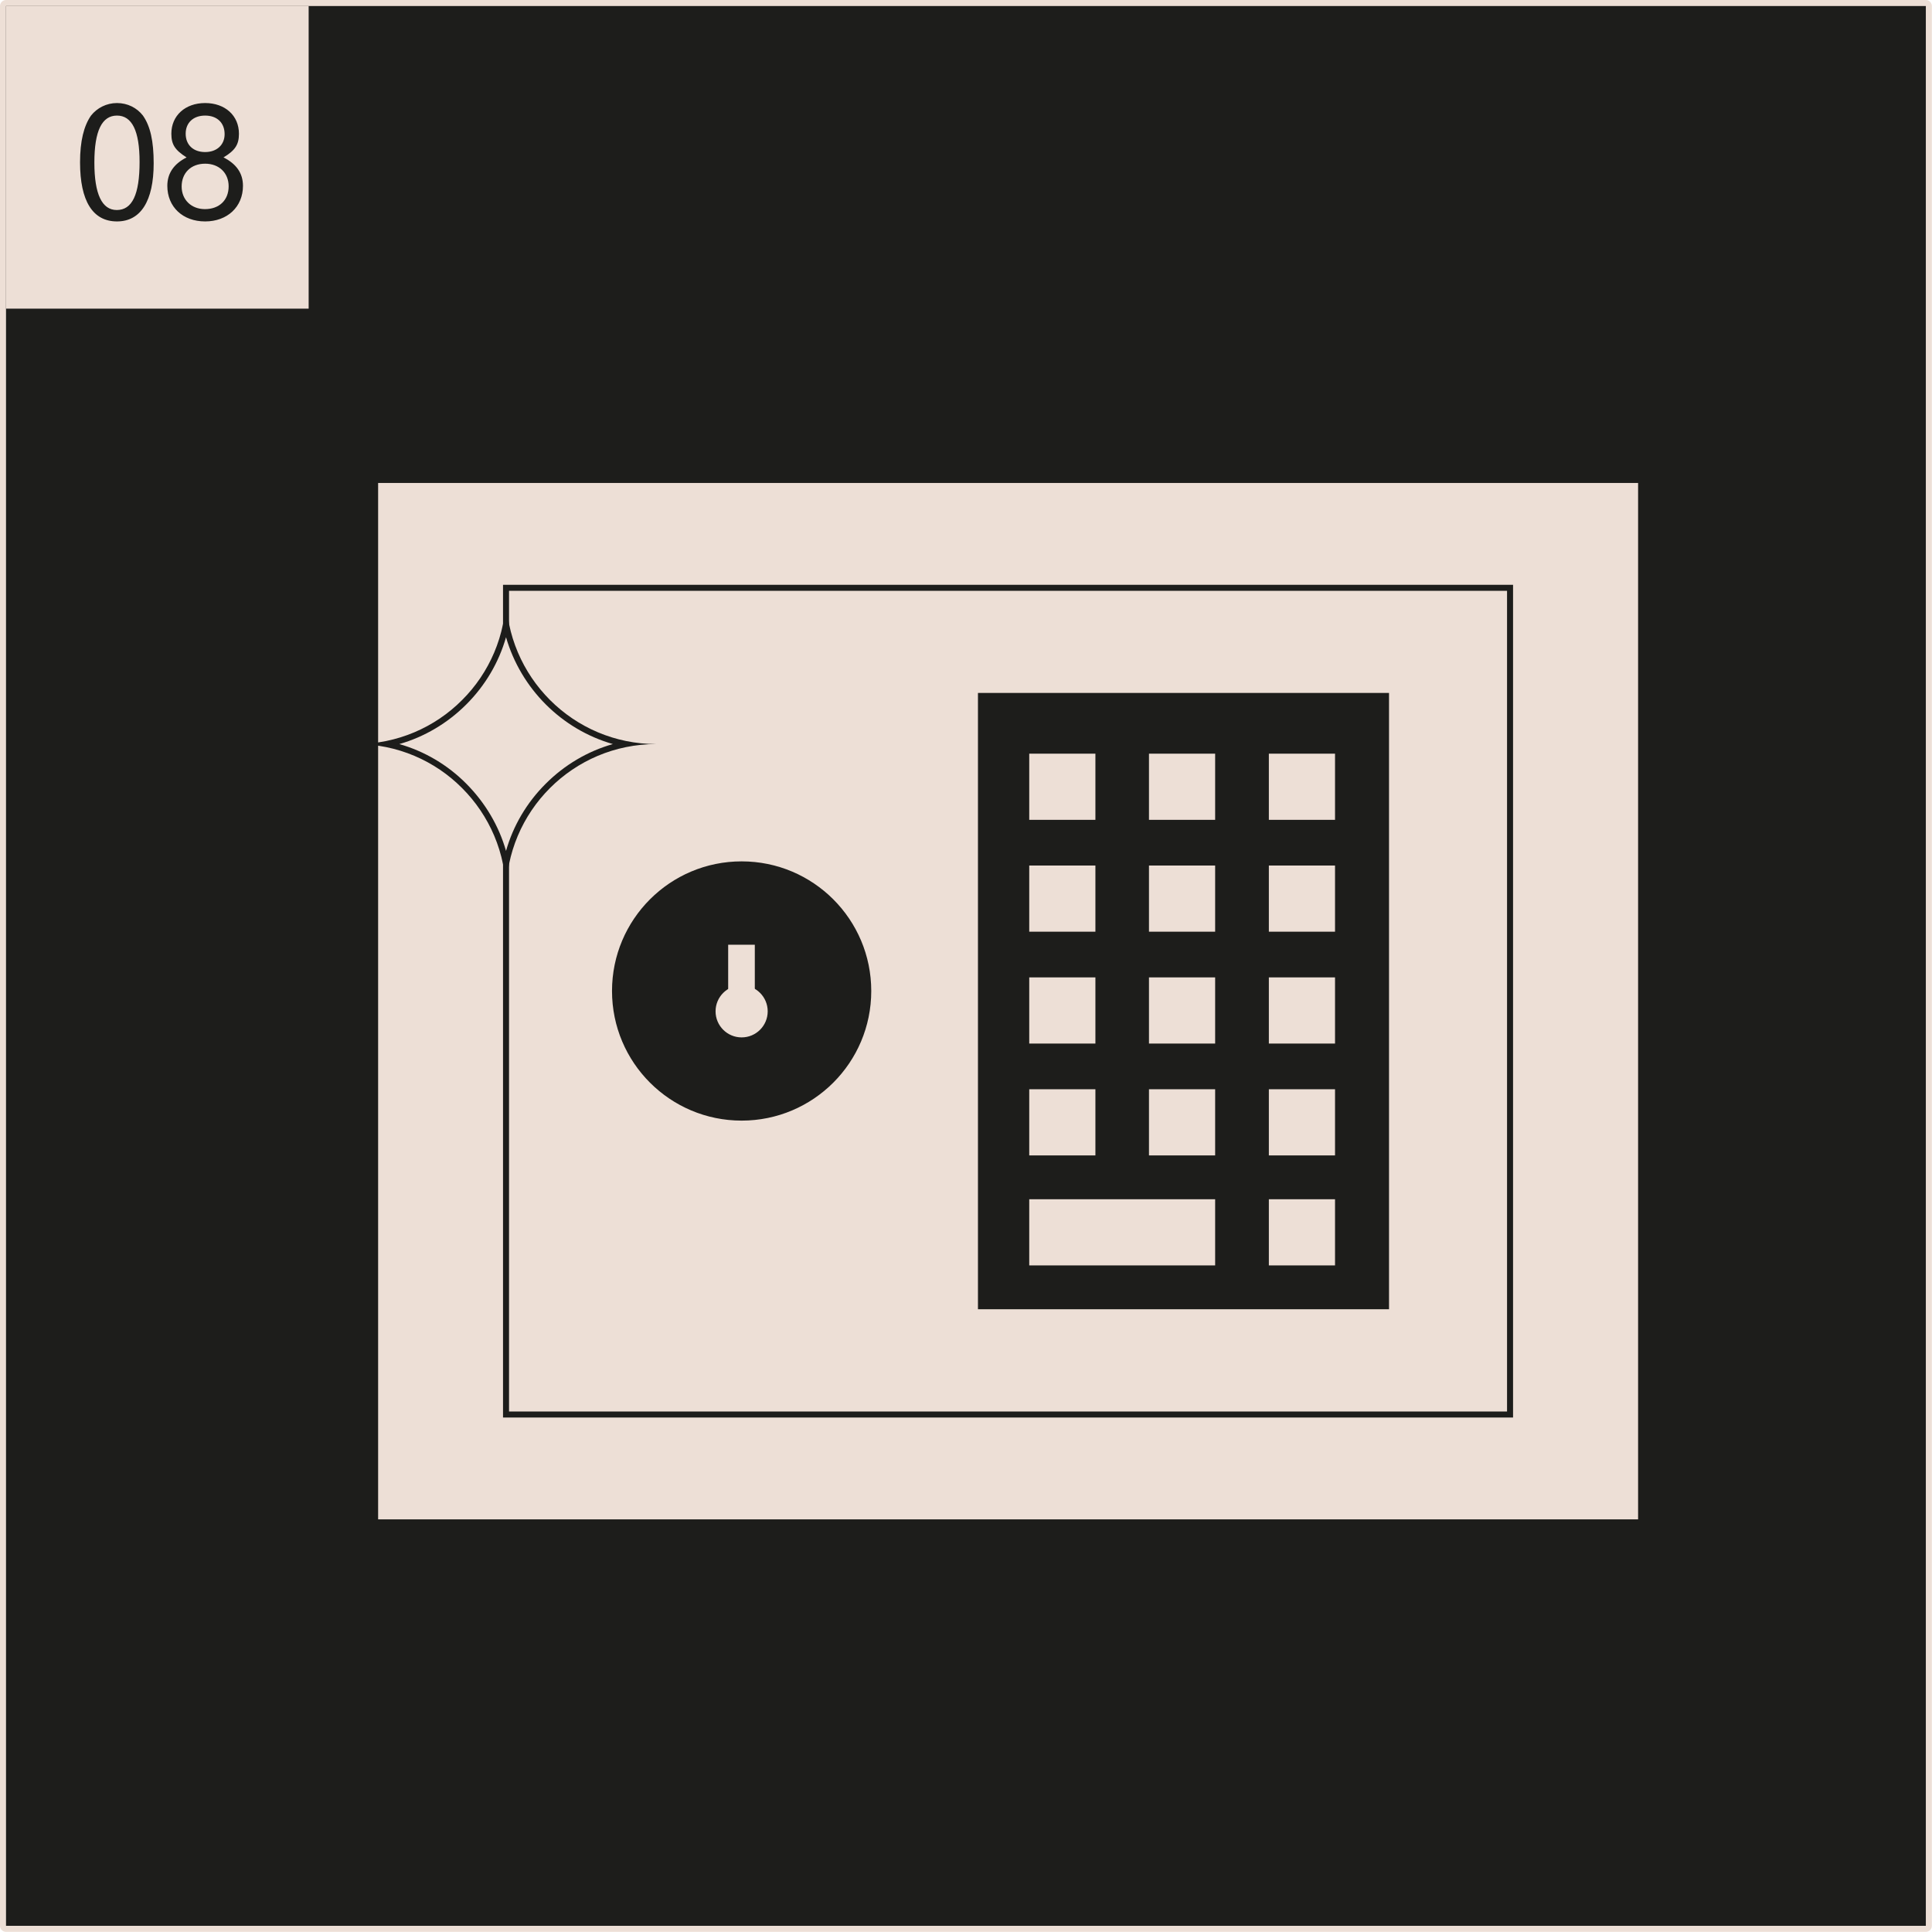
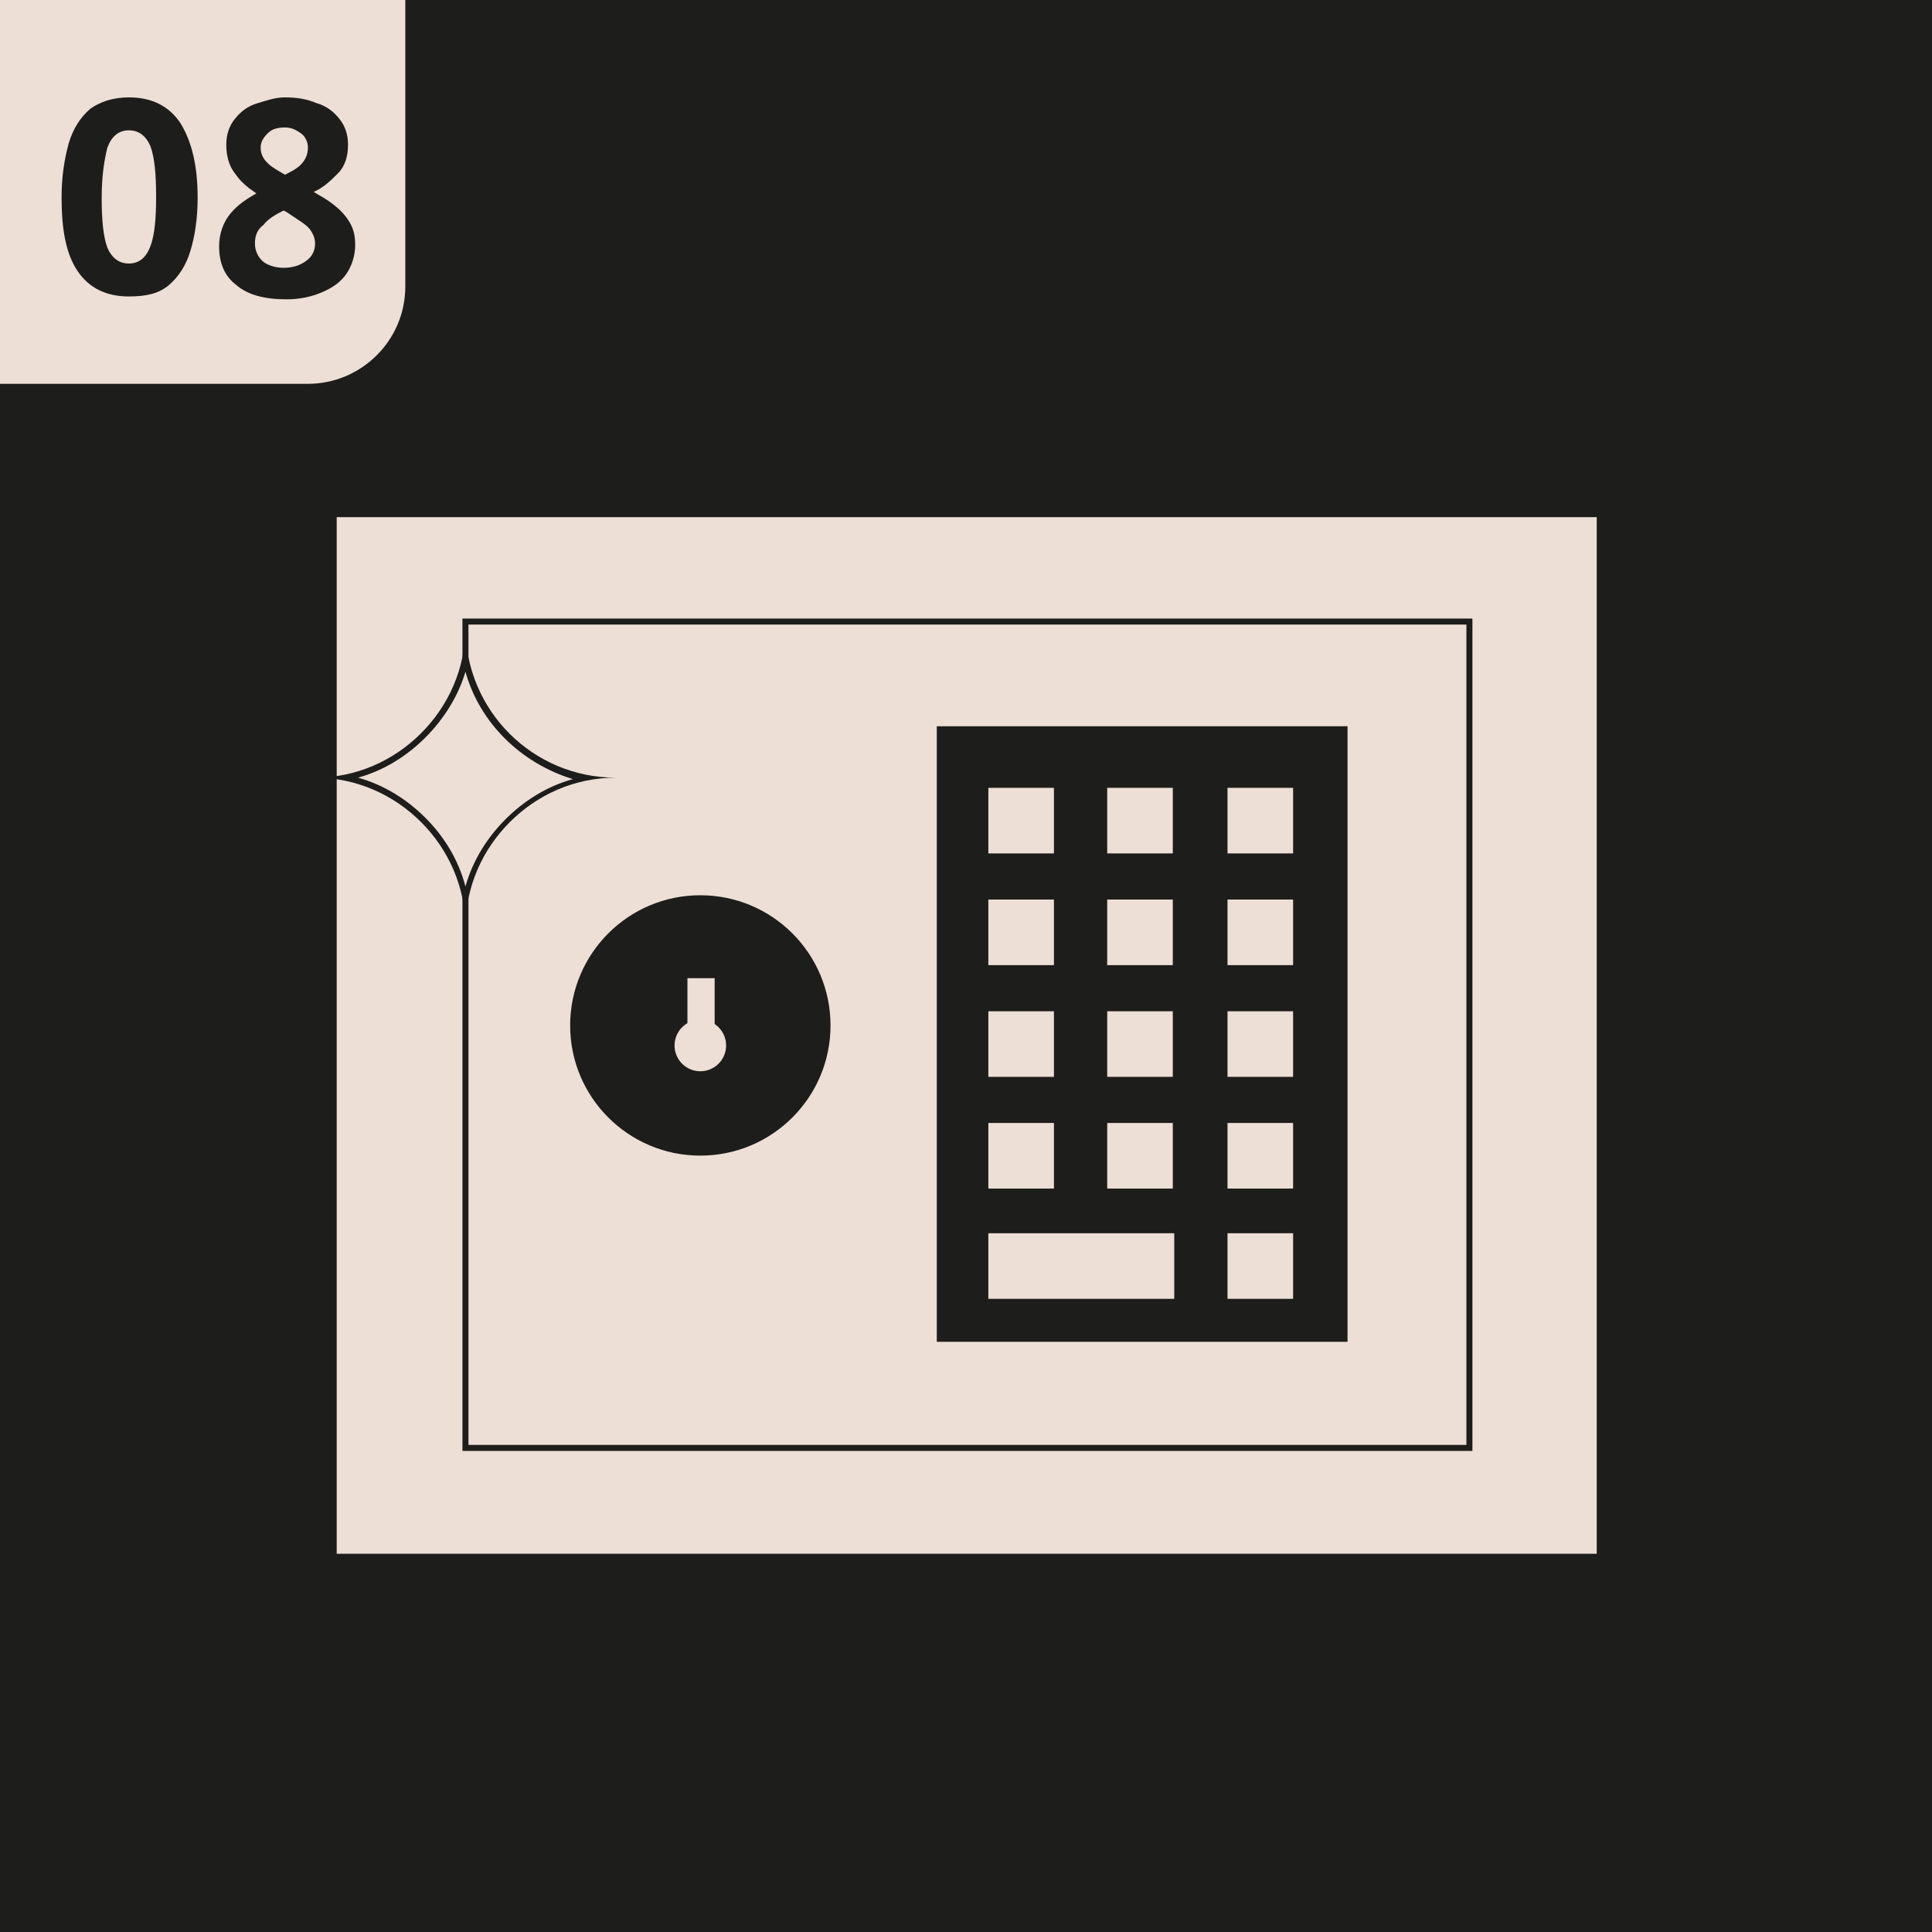
- <svg xmlns="http://www.w3.org/2000/svg" viewBox="0 0 134.89 134.89">
-   <defs>
-     <style>.d,.e{fill:#eddfd6;}.f,.g,.h{fill:#1d1d1b;}.e{stroke:#1d1d1b;}.e,.g{stroke-miterlimit:10;stroke-width:.42px;}.g{stroke:#eddfd6;}.h{font-family:Helvetica, Helvetica;font-size:11.07px;}</style>
-   </defs>
-   <g id="a" />
-   <g id="b">
-     <g id="c">
+ <svg xmlns="http://www.w3.org/2000/svg" version="1.1" id="Capa_1" x="0px" y="0px" viewBox="0 0 134.9 134.9" style="enable-background:new 0 0 134.9 134.9;" xml:space="preserve">
+   <style type="text/css">
+ 	.st0{fill:#1D1D1B;}
+ 	.st1{fill:#EDDFD6;}
+ 	.st2{fill:#222222;}
+ 	.st3{fill:#EDDFD6;stroke:#1D1D1B;stroke-width:0.42;stroke-linecap:round;stroke-linejoin:round;}
+ 	.st4{fill:#1D1D1B;stroke:#EDDFD6;stroke-width:0.42;stroke-miterlimit:10;}
+ 	.st5{fill:none;stroke:#1D1D1B;stroke-width:0.42;stroke-miterlimit:10;}
+ 	.st6{fill:#00AEEF;}
+ 	.st7{enable-background:new    ;}
+ 	.st8{fill:#EDDFD6;stroke:#1D1D1B;stroke-width:0.644;stroke-miterlimit:10;}
+ 	.st9{fill:#EDDFD6;stroke:#1D1D1B;stroke-width:0.607;stroke-miterlimit:10;}
+ 	.st10{fill:#EDDFD6;stroke:#1D1D1B;stroke-width:0.51;stroke-miterlimit:10;}
+ 	.st11{fill:#EDDFD6;stroke:#1D1D1B;stroke-width:0.42;stroke-miterlimit:10;}
+ 	.st12{fill:#EDDFD6;stroke:#1D1D1B;stroke-width:0.636;stroke-miterlimit:10;}
+ 	.st13{fill:#EDDFD6;stroke:#1D1D1B;stroke-width:0.6;stroke-miterlimit:10;}
+ 	.st14{fill:#EDDFD6;stroke:#1D1D1B;stroke-width:0.504;stroke-miterlimit:10;}
+ 	.st15{fill:#EDDFD6;stroke:#1D1D1B;stroke-width:0.422;stroke-miterlimit:10;}
+ 	.st16{fill:#1D1D1B;stroke:#EDDFD6;stroke-width:0.422;stroke-miterlimit:10;}
+ 	.st17{fill:none;stroke:#1D1D1B;stroke-width:0.422;stroke-miterlimit:10;}
+ 	.st18{fill:none;stroke:#EDDFD6;stroke-width:0.422;stroke-linecap:round;stroke-linejoin:round;}
+ 	.st19{fill:none;stroke:#EDDFD6;stroke-width:17;stroke-miterlimit:10;}
+ 	.st20{font-family:'NotoSans-Bold';}
+ 	.st21{font-size:19px;}
+ </style>
+   <g id="_x30_8">
+     <polygon class="st0" points="-0.2,-0.1 135,-0.1 135,-0.1 135,135 -0.2,135  " />
+     <g>
+       <rect x="23.3" y="35.9" class="st11" width="88.4" height="72.8" />
+       <rect x="32.5" y="43.4" class="st11" width="70.1" height="57.7" />
+       <rect x="65.2" y="50.5" class="st4" width="29.1" height="43.4" />
      <g>
        <g>
-           <rect class="f" x=".21" y=".21" width="134.46" height="134.46" rx=".21" ry=".21" />
-           <path class="d" d="M134.46,.42V134.46H.42V.42H134.46m0-.42H.42c-.23,0-.42,.19-.42,.42V134.46c0,.23,.19,.42,.42,.42H134.46c.23,0,.42-.19,.42-.42V.42c0-.23-.19-.42-.42-.42h0Z" />
-         </g>
-         <rect class="e" x="26.19" y="33.51" width="88.39" height="72.78" />
-         <rect class="e" x="35.33" y="41.04" width="70.1" height="57.72" />
-         <rect class="g" x="68.07" y="48.17" width="29.12" height="43.45" />
-         <g>
-           <g>
-             <rect class="e" x="71.65" y="52.41" width="5.04" height="5.04" />
-             <rect class="e" x="80.01" y="52.41" width="5.04" height="5.04" />
-             <rect class="e" x="88.38" y="52.41" width="5.04" height="5.04" />
-           </g>
-           <g>
-             <rect class="e" x="71.65" y="60.22" width="5.04" height="5.04" />
-             <rect class="e" x="80.01" y="60.22" width="5.04" height="5.04" />
-             <rect class="e" x="88.38" y="60.22" width="5.04" height="5.04" />
-           </g>
-           <g>
-             <rect class="e" x="71.65" y="68.03" width="5.04" height="5.04" />
-             <rect class="e" x="80.01" y="68.03" width="5.04" height="5.04" />
-             <rect class="e" x="88.38" y="68.03" width="5.04" height="5.04" />
-           </g>
-           <g>
-             <rect class="e" x="71.65" y="75.84" width="5.04" height="5.04" />
-             <rect class="e" x="80.01" y="75.84" width="5.04" height="5.04" />
-             <rect class="e" x="88.38" y="75.84" width="5.04" height="5.04" />
-           </g>
-         </g>
-         <rect class="e" x="71.65" y="83.52" width="13.4" height="5.04" />
-         <rect class="e" x="88.38" y="83.52" width="5.04" height="5.04" />
-         <g>
-           <circle class="g" cx="51.78" cy="69.19" r="9.26" />
-           <g>
-             <rect class="d" x="50.84" y="65.96" width="1.86" height="4.65" />
-             <circle class="d" cx="51.78" cy="70.61" r="1.82" />
-           </g>
+           <rect x="68.8" y="54.8" class="st11" width="5" height="5" />
+           <rect x="77.1" y="54.8" class="st11" width="5" height="5" />
+           <rect x="85.5" y="54.8" class="st11" width="5" height="5" />
        </g>
        <g>
-           <path class="d" d="M35.33,60.31c-.41-2.04-1.41-3.92-2.92-5.43-1.51-1.51-3.38-2.51-5.43-2.92,2.04-.41,3.92-1.41,5.43-2.92,1.51-1.51,2.51-3.39,2.92-5.43,.85,4.19,4.16,7.5,8.36,8.36-2.05,.41-3.93,1.41-5.44,2.92-1.51,1.51-2.51,3.39-2.92,5.43Z" />
-           <path class="f" d="M35.33,44.49c1.04,3.59,3.87,6.43,7.46,7.46-1.76,.5-3.37,1.45-4.69,2.77-1.33,1.33-2.27,2.93-2.77,4.69-.5-1.75-1.45-3.36-2.77-4.69-1.32-1.33-2.93-2.27-4.68-2.77,1.75-.5,3.36-1.45,4.68-2.77,1.33-1.33,2.27-2.94,2.77-4.69m0-3.02c0,2.89-1.17,5.52-3.07,7.41-1.89,1.9-4.52,3.07-7.41,3.07,2.9,0,5.52,1.17,7.41,3.07,1.9,1.9,3.07,4.52,3.07,7.42,0-2.9,1.17-5.52,3.07-7.42s4.52-3.07,7.42-3.07c-5.79,0-10.49-4.7-10.49-10.49h0Z" />
+           <rect x="68.8" y="62.6" class="st11" width="5" height="5" />
+           <rect x="77.1" y="62.6" class="st11" width="5" height="5" />
+           <rect x="85.5" y="62.6" class="st11" width="5" height="5" />
+         </g>
+         <g>
+           <rect x="68.8" y="70.4" class="st11" width="5" height="5" />
+           <rect x="77.1" y="70.4" class="st11" width="5" height="5" />
+           <rect x="85.5" y="70.4" class="st11" width="5" height="5" />
+         </g>
+         <g>
+           <rect x="68.8" y="78.2" class="st11" width="5" height="5" />
+           <rect x="77.1" y="78.2" class="st11" width="5" height="5" />
+           <rect x="85.5" y="78.2" class="st11" width="5" height="5" />
        </g>
      </g>
-       <rect class="d" x=".42" y=".42" width="21.13" height="21.13" />
-       <text class="h" transform="translate(5.12 15.21)">
-         <tspan x="0" y="0">08</tspan>
-       </text>
+       <rect x="68.8" y="85.9" class="st11" width="13.4" height="5" />
+       <rect x="85.5" y="85.9" class="st11" width="5" height="5" />
+       <g>
+         <circle class="st4" cx="48.9" cy="71.6" r="9.3" />
+         <g>
+           <rect x="48" y="68.3" class="st1" width="1.9" height="4.7" />
+           <circle class="st1" cx="48.9" cy="73" r="1.8" />
+         </g>
+       </g>
+       <g>
+         <path class="st1" d="M32.5,62.7c-0.4-2-1.4-3.9-2.9-5.4c-1.5-1.5-3.4-2.5-5.4-2.9c2-0.4,3.9-1.4,5.4-2.9C31,49.9,32,48,32.5,46     c0.8,4.2,4.2,7.5,8.4,8.4c-2,0.4-3.9,1.4-5.4,2.9S32.9,60.7,32.5,62.7L32.5,62.7z" />
+         <path class="st0" d="M32.5,46.9c1,3.6,3.9,6.4,7.5,7.5c-1.8,0.5-3.4,1.5-4.7,2.8c-1.3,1.3-2.3,2.9-2.8,4.7     C32,60,31,58.4,29.7,57.1c-1.3-1.3-2.9-2.3-4.7-2.8c1.8-0.5,3.4-1.5,4.7-2.8C31,50.2,32,48.6,32.5,46.9 M32.5,43.8     c0,2.9-1.2,5.5-3.1,7.4c-1.9,1.9-4.5,3.1-7.4,3.1c2.9,0,5.5,1.2,7.4,3.1c1.9,1.9,3.1,4.5,3.1,7.4c0-2.9,1.2-5.5,3.1-7.4     s4.5-3.1,7.4-3.1C37.2,54.3,32.5,49.6,32.5,43.8L32.5,43.8L32.5,43.8z" />
+       </g>
+     </g>
+     <g>
+       <path class="st1" d="M-0.2-0.1h28.5V20c0,3.8-3.1,6.8-6.8,6.8H-0.2V-0.1z" />
+       <text transform="matrix(1 0 0 1 2.3378 -2.2903)" class="st0 st20 st21">08</text>
+       <g>
+         <path class="st0" d="M13.8,13.8c0,1.5-0.2,2.7-0.5,3.7s-0.8,1.8-1.5,2.4c-0.7,0.6-1.6,0.8-2.8,0.8c-1.6,0-2.8-0.6-3.6-1.8     S4.3,16,4.3,13.8c0-1.5,0.2-2.7,0.5-3.8c0.3-1,0.8-1.8,1.5-2.4C7,7.1,7.9,6.8,9,6.8c1.6,0,2.8,0.6,3.6,1.8     C13.4,9.9,13.8,11.6,13.8,13.8z M7.1,13.8c0,1.5,0.1,2.7,0.4,3.5C7.8,18,8.3,18.4,9,18.4c0.7,0,1.2-0.4,1.5-1.2     c0.3-0.8,0.4-1.9,0.4-3.5c0-1.5-0.1-2.7-0.4-3.5C10.2,9.5,9.7,9.1,9,9.1c-0.7,0-1.2,0.4-1.5,1.2C7.3,11.1,7.1,12.2,7.1,13.8z" />
+         <path class="st0" d="M19.9,6.8c0.8,0,1.5,0.1,2.2,0.4c0.7,0.2,1.2,0.6,1.6,1.1c0.4,0.5,0.6,1.1,0.6,1.8c0,0.8-0.2,1.5-0.7,2     c-0.5,0.5-1,1-1.7,1.3c0.5,0.3,0.9,0.5,1.4,0.9c0.4,0.3,0.8,0.7,1.1,1.2c0.3,0.5,0.4,1,0.4,1.6c0,0.7-0.2,1.4-0.6,2     c-0.4,0.6-1,1-1.7,1.3c-0.7,0.3-1.5,0.5-2.5,0.5c-1.5,0-2.7-0.3-3.5-1c-0.8-0.6-1.2-1.5-1.2-2.7c0-0.9,0.3-1.7,0.8-2.3     c0.5-0.6,1.1-1,1.8-1.4c-0.6-0.4-1.1-0.8-1.5-1.4c-0.4-0.5-0.6-1.2-0.6-2c0-0.7,0.2-1.3,0.6-1.8c0.4-0.5,0.9-0.9,1.6-1.1     S19.2,6.8,19.9,6.8z M17.8,17c0,0.5,0.2,0.9,0.5,1.2c0.3,0.3,0.9,0.5,1.5,0.5c0.7,0,1.2-0.2,1.6-0.5S22,17.5,22,17     c0-0.3-0.1-0.6-0.3-0.9c-0.2-0.3-0.5-0.5-0.8-0.7S20.3,15,20,14.8l-0.2-0.1c-0.6,0.3-1.1,0.6-1.4,1C18,16,17.8,16.4,17.8,17z      M19.9,8.9c-0.5,0-0.9,0.1-1.2,0.4s-0.5,0.6-0.5,1c0,0.5,0.2,0.8,0.5,1.1c0.3,0.3,0.7,0.5,1.2,0.8c0.4-0.2,0.8-0.4,1.1-0.7     c0.3-0.3,0.5-0.7,0.5-1.2c0-0.4-0.2-0.8-0.5-1S20.4,8.9,19.9,8.9z" />
+       </g>
    </g>
  </g>
</svg>
